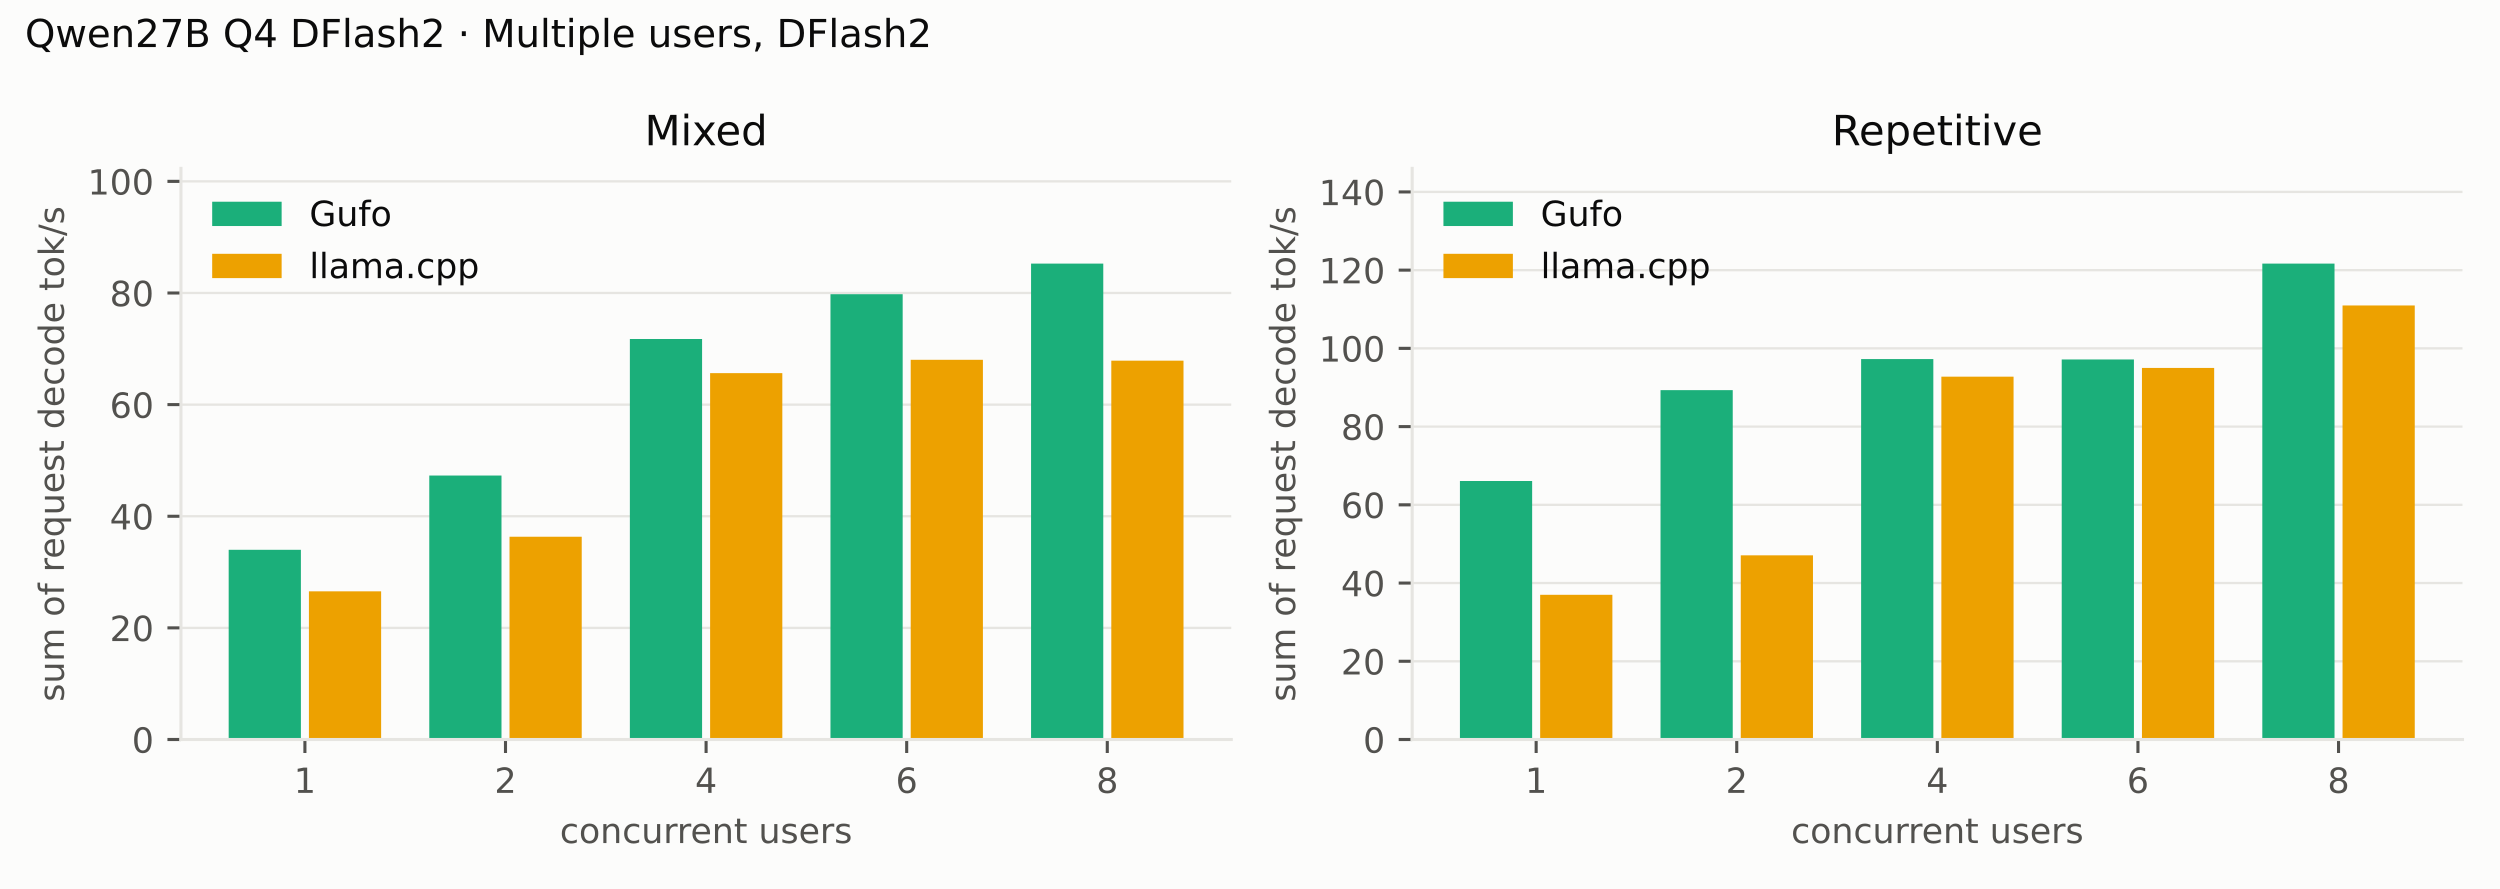
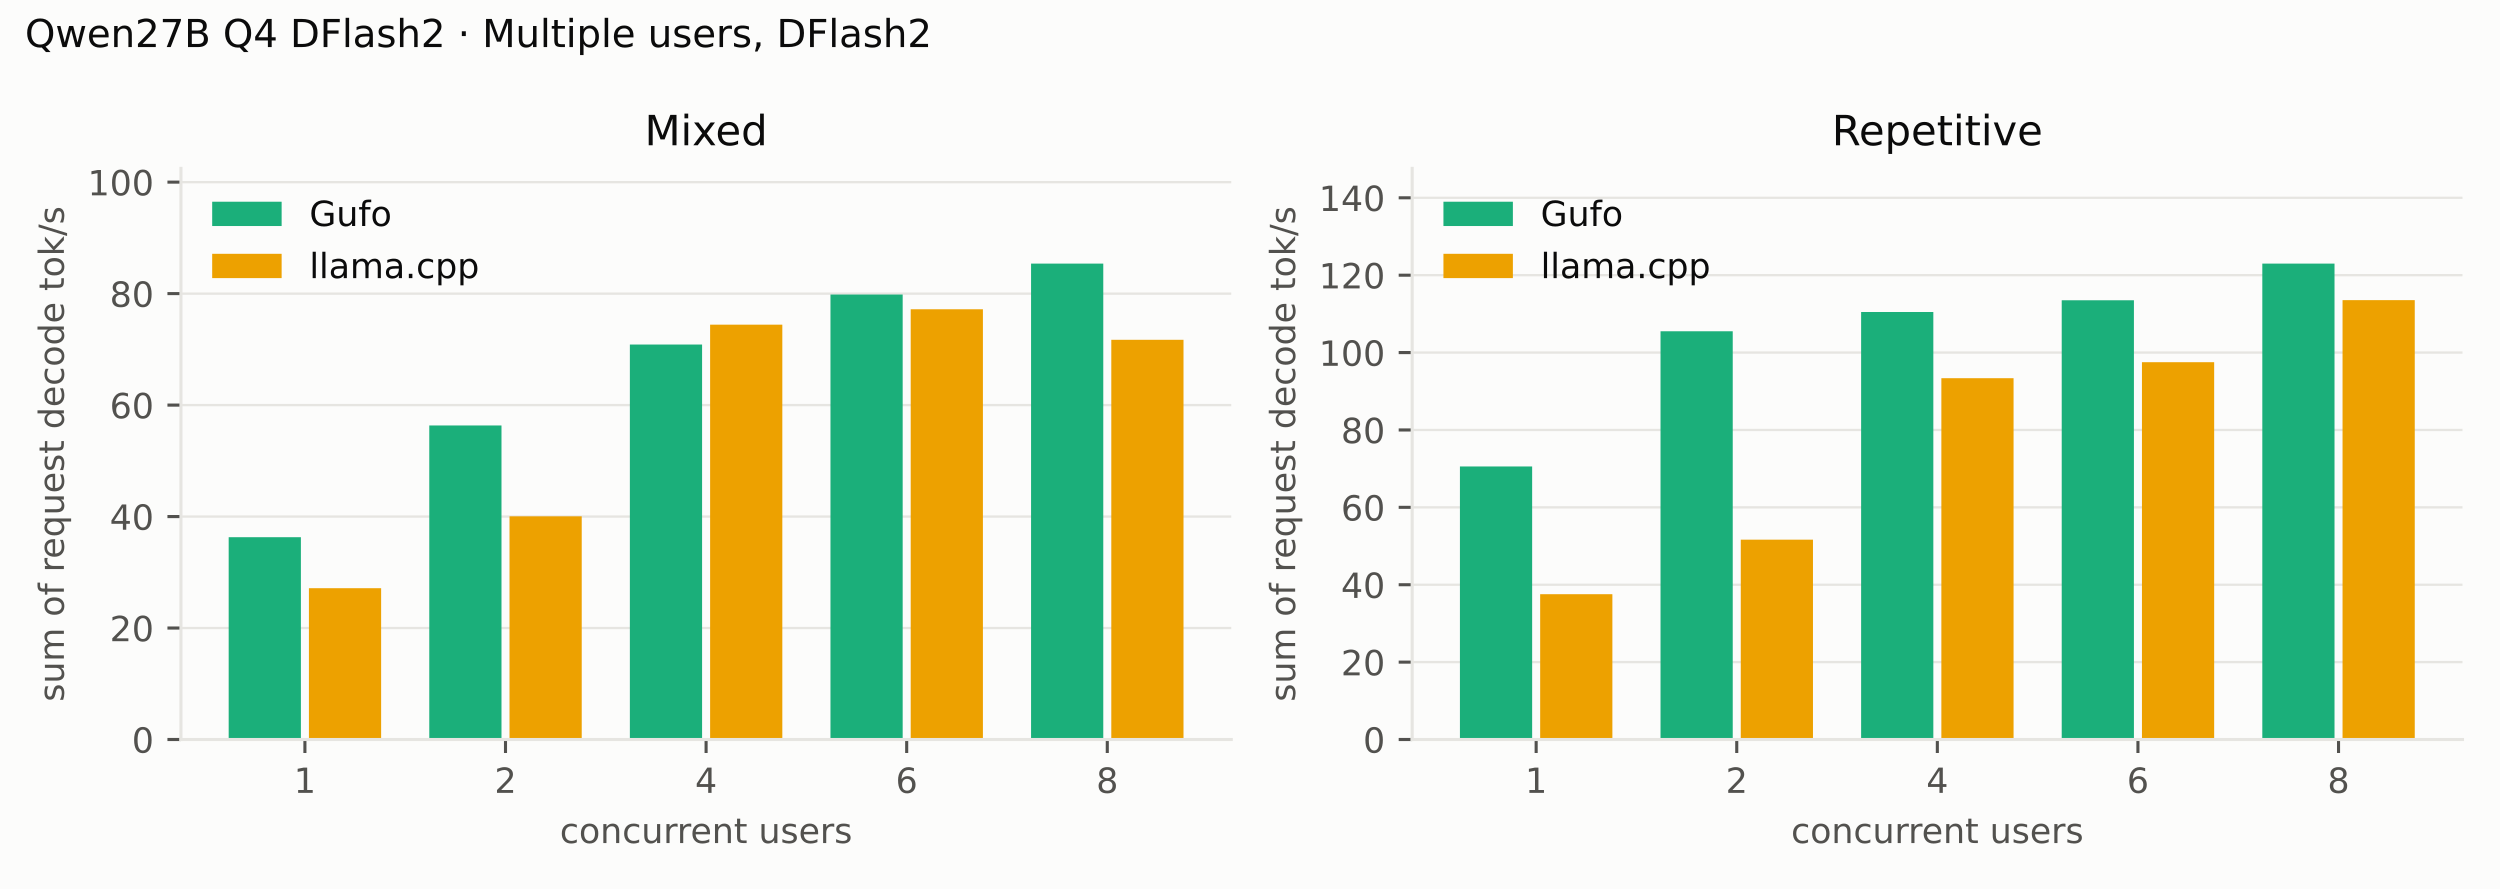
<svg xmlns="http://www.w3.org/2000/svg" xmlns:xlink="http://www.w3.org/1999/xlink" width="648pt" height="230.4pt" viewBox="0 0 648 230.4" version="1.1">
  <defs>
    <style type="text/css">*{stroke-linejoin: round; stroke-linecap: butt}</style>
  </defs>
  <g id="figure_1">
    <g id="patch_1">
      <path d="M 0 230.4 L 648 230.4 L 648 0 L 0 0 z " style="fill: #fcfcfb" />
    </g>
    <g id="axes_1">
      <g id="patch_2">
        <path d="M 46.899 191.68 L 319.14 191.68 L 319.14 43.647 L 46.899 43.647 z " style="fill: #fcfcfb" />
      </g>
      <g id="matplotlib.axis_1">
        <g id="xtick_1">
          <g id="line2d_1">
            <defs>
              <path id="m1ebf051f68" d="M 0 0 L 0 3.5 " style="stroke: #52514e; stroke-width: 0.8" />
            </defs>
            <g>
              <use xlink:href="#m1ebf051f68" x="79.032" y="191.68" style="fill: #52514e; stroke: #52514e; stroke-width: 0.8" />
            </g>
          </g>
          <g id="text_1">
            <text style="font-size: 9px; font-family: 'DejaVu Sans', 'Bitstream Vera Sans', 'Computer Modern Sans Serif', 'Lucida Grande', 'Verdana', 'Geneva', 'Lucid', 'Arial', 'Helvetica', 'Avant Garde', sans-serif; text-anchor: middle; fill: #52514e" x="79.032" y="205.518" transform="rotate(-0 79.03174 205.5179)">1</text>
          </g>
        </g>
        <g id="xtick_2">
          <g id="line2d_2">
            <g>
              <use xlink:href="#m1ebf051f68" x="131.026" y="191.68" style="fill: #52514e; stroke: #52514e; stroke-width: 0.8" />
            </g>
          </g>
          <g id="text_2">
            <text style="font-size: 9px; font-family: 'DejaVu Sans', 'Bitstream Vera Sans', 'Computer Modern Sans Serif', 'Lucida Grande', 'Verdana', 'Geneva', 'Lucid', 'Arial', 'Helvetica', 'Avant Garde', sans-serif; text-anchor: middle; fill: #52514e" x="131.026" y="205.518" transform="rotate(-0 131.0257 205.5179)">2</text>
          </g>
        </g>
        <g id="xtick_3">
          <g id="line2d_3">
            <g>
              <use xlink:href="#m1ebf051f68" x="183.02" y="191.68" style="fill: #52514e; stroke: #52514e; stroke-width: 0.8" />
            </g>
          </g>
          <g id="text_3">
            <text style="font-size: 9px; font-family: 'DejaVu Sans', 'Bitstream Vera Sans', 'Computer Modern Sans Serif', 'Lucida Grande', 'Verdana', 'Geneva', 'Lucid', 'Arial', 'Helvetica', 'Avant Garde', sans-serif; text-anchor: middle; fill: #52514e" x="183.02" y="205.518" transform="rotate(-0 183.0197 205.5179)">4</text>
          </g>
        </g>
        <g id="xtick_4">
          <g id="line2d_4">
            <g>
              <use xlink:href="#m1ebf051f68" x="235.014" y="191.68" style="fill: #52514e; stroke: #52514e; stroke-width: 0.8" />
            </g>
          </g>
          <g id="text_4">
            <text style="font-size: 9px; font-family: 'DejaVu Sans', 'Bitstream Vera Sans', 'Computer Modern Sans Serif', 'Lucida Grande', 'Verdana', 'Geneva', 'Lucid', 'Arial', 'Helvetica', 'Avant Garde', sans-serif; text-anchor: middle; fill: #52514e" x="235.014" y="205.518" transform="rotate(-0 235.0137 205.5179)">6</text>
          </g>
        </g>
        <g id="xtick_5">
          <g id="line2d_5">
            <g>
              <use xlink:href="#m1ebf051f68" x="287.008" y="191.68" style="fill: #52514e; stroke: #52514e; stroke-width: 0.8" />
            </g>
          </g>
          <g id="text_5">
            <text style="font-size: 9px; font-family: 'DejaVu Sans', 'Bitstream Vera Sans', 'Computer Modern Sans Serif', 'Lucida Grande', 'Verdana', 'Geneva', 'Lucid', 'Arial', 'Helvetica', 'Avant Garde', sans-serif; text-anchor: middle; fill: #52514e" x="287.008" y="205.518" transform="rotate(-0 287.0077 205.5179)">8</text>
          </g>
        </g>
        <g id="text_6">
          <text style="font-size: 9px; font-family: 'DejaVu Sans', 'Bitstream Vera Sans', 'Computer Modern Sans Serif', 'Lucida Grande', 'Verdana', 'Geneva', 'Lucid', 'Arial', 'Helvetica', 'Avant Garde', sans-serif; text-anchor: middle; fill: #52514e" x="183.02" y="218.518" transform="rotate(-0 183.0197 218.5179)">concurrent users</text>
        </g>
      </g>
      <g id="matplotlib.axis_2">
        <g id="ytick_1">
          <g id="line2d_6">
            <path d="M 46.899 191.68 L 319.14 191.68 " clip-path="url(#p1bdd1d52e2)" style="fill: none; stroke: #e6e5e1; stroke-width: 0.6; stroke-linecap: square" />
          </g>
          <g id="line2d_7">
            <defs>
              <path id="m680e5b1e24" d="M 0 0 L -3.5 0 " style="stroke: #52514e; stroke-width: 0.8" />
            </defs>
            <g>
              <use xlink:href="#m680e5b1e24" x="46.899" y="191.68" style="fill: #52514e; stroke: #52514e; stroke-width: 0.8" />
            </g>
          </g>
          <g id="text_7">
            <text style="font-size: 9px; font-family: 'DejaVu Sans', 'Bitstream Vera Sans', 'Computer Modern Sans Serif', 'Lucida Grande', 'Verdana', 'Geneva', 'Lucid', 'Arial', 'Helvetica', 'Avant Garde', sans-serif; text-anchor: end; fill: #52514e" x="39.899" y="195.099" transform="rotate(-0 39.89945 195.0989)">0</text>
          </g>
        </g>
        <g id="ytick_2">
          <g id="line2d_8">
-             <path d="M 46.899 162.746 L 319.14 162.746 " clip-path="url(#p1bdd1d52e2)" style="fill: none; stroke: #e6e5e1; stroke-width: 0.6; stroke-linecap: square" />
+             <path d="M 46.899 162.787 L 319.14 162.787 " clip-path="url(#p1bdd1d52e2)" style="fill: none; stroke: #e6e5e1; stroke-width: 0.6; stroke-linecap: square" />
          </g>
          <g id="line2d_9">
            <g>
-               <use xlink:href="#m680e5b1e24" x="46.899" y="162.746" style="fill: #52514e; stroke: #52514e; stroke-width: 0.8" />
+               <use xlink:href="#m680e5b1e24" x="46.899" y="162.787" style="fill: #52514e; stroke: #52514e; stroke-width: 0.8" />
            </g>
          </g>
          <g id="text_8">
-             <text style="font-size: 9px; font-family: 'DejaVu Sans', 'Bitstream Vera Sans', 'Computer Modern Sans Serif', 'Lucida Grande', 'Verdana', 'Geneva', 'Lucid', 'Arial', 'Helvetica', 'Avant Garde', sans-serif; text-anchor: end; fill: #52514e" x="39.899" y="166.165" transform="rotate(-0 39.89945 166.1648)">20</text>
+             <text style="font-size: 9px; font-family: 'DejaVu Sans', 'Bitstream Vera Sans', 'Computer Modern Sans Serif', 'Lucida Grande', 'Verdana', 'Geneva', 'Lucid', 'Arial', 'Helvetica', 'Avant Garde', sans-serif; text-anchor: end; fill: #52514e" x="39.899" y="166.205" transform="rotate(-0 39.89945 166.2055)">20</text>
          </g>
        </g>
        <g id="ytick_3">
          <g id="line2d_10">
-             <path d="M 46.899 133.812 L 319.14 133.812 " clip-path="url(#p1bdd1d52e2)" style="fill: none; stroke: #e6e5e1; stroke-width: 0.6; stroke-linecap: square" />
+             <path d="M 46.899 133.893 L 319.14 133.893 " clip-path="url(#p1bdd1d52e2)" style="fill: none; stroke: #e6e5e1; stroke-width: 0.6; stroke-linecap: square" />
          </g>
          <g id="line2d_11">
            <g>
-               <use xlink:href="#m680e5b1e24" x="46.899" y="133.812" style="fill: #52514e; stroke: #52514e; stroke-width: 0.8" />
+               <use xlink:href="#m680e5b1e24" x="46.899" y="133.893" style="fill: #52514e; stroke: #52514e; stroke-width: 0.8" />
            </g>
          </g>
          <g id="text_9">
-             <text style="font-size: 9px; font-family: 'DejaVu Sans', 'Bitstream Vera Sans', 'Computer Modern Sans Serif', 'Lucida Grande', 'Verdana', 'Geneva', 'Lucid', 'Arial', 'Helvetica', 'Avant Garde', sans-serif; text-anchor: end; fill: #52514e" x="39.899" y="137.231" transform="rotate(-0 39.89945 137.2306)">40</text>
+             <text style="font-size: 9px; font-family: 'DejaVu Sans', 'Bitstream Vera Sans', 'Computer Modern Sans Serif', 'Lucida Grande', 'Verdana', 'Geneva', 'Lucid', 'Arial', 'Helvetica', 'Avant Garde', sans-serif; text-anchor: end; fill: #52514e" x="39.899" y="137.312" transform="rotate(-0 39.89945 137.312)">40</text>
          </g>
        </g>
        <g id="ytick_4">
          <g id="line2d_12">
-             <path d="M 46.899 104.878 L 319.14 104.878 " clip-path="url(#p1bdd1d52e2)" style="fill: none; stroke: #e6e5e1; stroke-width: 0.6; stroke-linecap: square" />
+             <path d="M 46.899 105 L 319.14 105 " clip-path="url(#p1bdd1d52e2)" style="fill: none; stroke: #e6e5e1; stroke-width: 0.6; stroke-linecap: square" />
          </g>
          <g id="line2d_13">
            <g>
-               <use xlink:href="#m680e5b1e24" x="46.899" y="104.878" style="fill: #52514e; stroke: #52514e; stroke-width: 0.8" />
+               <use xlink:href="#m680e5b1e24" x="46.899" y="105" style="fill: #52514e; stroke: #52514e; stroke-width: 0.8" />
            </g>
          </g>
          <g id="text_10">
-             <text style="font-size: 9px; font-family: 'DejaVu Sans', 'Bitstream Vera Sans', 'Computer Modern Sans Serif', 'Lucida Grande', 'Verdana', 'Geneva', 'Lucid', 'Arial', 'Helvetica', 'Avant Garde', sans-serif; text-anchor: end; fill: #52514e" x="39.899" y="108.296" transform="rotate(-0 39.89945 108.2965)">60</text>
+             <text style="font-size: 9px; font-family: 'DejaVu Sans', 'Bitstream Vera Sans', 'Computer Modern Sans Serif', 'Lucida Grande', 'Verdana', 'Geneva', 'Lucid', 'Arial', 'Helvetica', 'Avant Garde', sans-serif; text-anchor: end; fill: #52514e" x="39.899" y="108.418" transform="rotate(-0 39.89945 108.4185)">60</text>
          </g>
        </g>
        <g id="ytick_5">
          <g id="line2d_14">
-             <path d="M 46.899 75.943 L 319.14 75.943 " clip-path="url(#p1bdd1d52e2)" style="fill: none; stroke: #e6e5e1; stroke-width: 0.6; stroke-linecap: square" />
+             <path d="M 46.899 76.106 L 319.14 76.106 " clip-path="url(#p1bdd1d52e2)" style="fill: none; stroke: #e6e5e1; stroke-width: 0.6; stroke-linecap: square" />
          </g>
          <g id="line2d_15">
            <g>
-               <use xlink:href="#m680e5b1e24" x="46.899" y="75.943" style="fill: #52514e; stroke: #52514e; stroke-width: 0.8" />
+               <use xlink:href="#m680e5b1e24" x="46.899" y="76.106" style="fill: #52514e; stroke: #52514e; stroke-width: 0.8" />
            </g>
          </g>
          <g id="text_11">
-             <text style="font-size: 9px; font-family: 'DejaVu Sans', 'Bitstream Vera Sans', 'Computer Modern Sans Serif', 'Lucida Grande', 'Verdana', 'Geneva', 'Lucid', 'Arial', 'Helvetica', 'Avant Garde', sans-serif; text-anchor: end; fill: #52514e" x="39.899" y="79.362" transform="rotate(-0 39.89945 79.36234)">80</text>
+             <text style="font-size: 9px; font-family: 'DejaVu Sans', 'Bitstream Vera Sans', 'Computer Modern Sans Serif', 'Lucida Grande', 'Verdana', 'Geneva', 'Lucid', 'Arial', 'Helvetica', 'Avant Garde', sans-serif; text-anchor: end; fill: #52514e" x="39.899" y="79.525" transform="rotate(-0 39.89945 79.52499)">80</text>
          </g>
        </g>
        <g id="ytick_6">
          <g id="line2d_16">
-             <path d="M 46.899 47.009 L 319.14 47.009 " clip-path="url(#p1bdd1d52e2)" style="fill: none; stroke: #e6e5e1; stroke-width: 0.6; stroke-linecap: square" />
+             <path d="M 46.899 47.213 L 319.14 47.213 " clip-path="url(#p1bdd1d52e2)" style="fill: none; stroke: #e6e5e1; stroke-width: 0.6; stroke-linecap: square" />
          </g>
          <g id="line2d_17">
            <g>
-               <use xlink:href="#m680e5b1e24" x="46.899" y="47.009" style="fill: #52514e; stroke: #52514e; stroke-width: 0.8" />
+               <use xlink:href="#m680e5b1e24" x="46.899" y="47.213" style="fill: #52514e; stroke: #52514e; stroke-width: 0.8" />
            </g>
          </g>
          <g id="text_12">
-             <text style="font-size: 9px; font-family: 'DejaVu Sans', 'Bitstream Vera Sans', 'Computer Modern Sans Serif', 'Lucida Grande', 'Verdana', 'Geneva', 'Lucid', 'Arial', 'Helvetica', 'Avant Garde', sans-serif; text-anchor: end; fill: #52514e" x="39.899" y="50.428" transform="rotate(-0 39.89945 50.42819)">100</text>
+             <text style="font-size: 9px; font-family: 'DejaVu Sans', 'Bitstream Vera Sans', 'Computer Modern Sans Serif', 'Lucida Grande', 'Verdana', 'Geneva', 'Lucid', 'Arial', 'Helvetica', 'Avant Garde', sans-serif; text-anchor: end; fill: #52514e" x="39.899" y="50.631" transform="rotate(-0 39.89945 50.6315)">100</text>
          </g>
        </g>
        <g id="text_13">
          <text style="font-size: 9px; font-family: 'DejaVu Sans', 'Bitstream Vera Sans', 'Computer Modern Sans Serif', 'Lucida Grande', 'Verdana', 'Geneva', 'Lucid', 'Arial', 'Helvetica', 'Avant Garde', sans-serif; text-anchor: middle; fill: #52514e" x="16.559" y="117.664" transform="rotate(-90 16.55859 117.6635)">sum of request decode tok/s</text>
        </g>
      </g>
      <g id="patch_3">
-         <path d="M 59.274 191.68 L 77.992 191.68 L 77.992 142.506 L 59.274 142.506 z " clip-path="url(#p1bdd1d52e2)" style="fill: #1baf7a" />
+         <path d="M 59.274 191.68 L 77.992 191.68 L 77.992 139.238 L 59.274 139.238 z " clip-path="url(#p1bdd1d52e2)" style="fill: #1baf7a" />
      </g>
      <g id="patch_4">
-         <path d="M 111.268 191.68 L 129.986 191.68 L 129.986 123.265 L 111.268 123.265 z " clip-path="url(#p1bdd1d52e2)" style="fill: #1baf7a" />
+         <path d="M 111.268 191.68 L 129.986 191.68 L 129.986 110.287 L 111.268 110.287 z " clip-path="url(#p1bdd1d52e2)" style="fill: #1baf7a" />
      </g>
      <g id="patch_5">
-         <path d="M 163.262 191.68 L 181.98 191.68 L 181.98 87.864 L 163.262 87.864 z " clip-path="url(#p1bdd1d52e2)" style="fill: #1baf7a" />
+         <path d="M 163.262 191.68 L 181.98 191.68 L 181.98 89.296 L 163.262 89.296 z " clip-path="url(#p1bdd1d52e2)" style="fill: #1baf7a" />
      </g>
      <g id="patch_6">
-         <path d="M 215.256 191.68 L 233.974 191.68 L 233.974 76.262 L 215.256 76.262 z " clip-path="url(#p1bdd1d52e2)" style="fill: #1baf7a" />
+         <path d="M 215.256 191.68 L 233.974 191.68 L 233.974 76.352 L 215.256 76.352 z " clip-path="url(#p1bdd1d52e2)" style="fill: #1baf7a" />
      </g>
      <g id="patch_7">
        <path d="M 267.25 191.68 L 285.968 191.68 L 285.968 68.319 L 267.25 68.319 z " clip-path="url(#p1bdd1d52e2)" style="fill: #1baf7a" />
      </g>
      <g id="patch_8">
-         <path d="M 80.072 191.68 L 98.789 191.68 L 98.789 153.27 L 80.072 153.27 z " clip-path="url(#p1bdd1d52e2)" style="fill: #eda100" />
+         <path d="M 80.072 191.68 L 98.789 191.68 L 98.789 152.457 L 80.072 152.457 z " clip-path="url(#p1bdd1d52e2)" style="fill: #eda100" />
      </g>
      <g id="patch_9">
-         <path d="M 132.066 191.68 L 150.783 191.68 L 150.783 139.121 L 132.066 139.121 z " clip-path="url(#p1bdd1d52e2)" style="fill: #eda100" />
+         <path d="M 132.066 191.68 L 150.783 191.68 L 150.783 133.835 L 132.066 133.835 z " clip-path="url(#p1bdd1d52e2)" style="fill: #eda100" />
      </g>
      <g id="patch_10">
-         <path d="M 184.06 191.68 L 202.777 191.68 L 202.777 96.718 L 184.06 96.718 z " clip-path="url(#p1bdd1d52e2)" style="fill: #eda100" />
+         <path d="M 184.06 191.68 L 202.777 191.68 L 202.777 84.153 L 184.06 84.153 z " clip-path="url(#p1bdd1d52e2)" style="fill: #eda100" />
      </g>
      <g id="patch_11">
-         <path d="M 236.054 191.68 L 254.771 191.68 L 254.771 93.26 L 236.054 93.26 z " clip-path="url(#p1bdd1d52e2)" style="fill: #eda100" />
+         <path d="M 236.054 191.68 L 254.771 191.68 L 254.771 80.166 L 236.054 80.166 z " clip-path="url(#p1bdd1d52e2)" style="fill: #eda100" />
      </g>
      <g id="patch_12">
-         <path d="M 288.048 191.68 L 306.765 191.68 L 306.765 93.492 L 288.048 93.492 z " clip-path="url(#p1bdd1d52e2)" style="fill: #eda100" />
+         <path d="M 288.048 191.68 L 306.765 191.68 L 306.765 88.082 L 288.048 88.082 z " clip-path="url(#p1bdd1d52e2)" style="fill: #eda100" />
      </g>
      <g id="patch_13">
        <path d="M 46.899 191.68 L 46.899 43.647 " style="fill: none; stroke: #e6e5e1; stroke-width: 0.8; stroke-linejoin: miter; stroke-linecap: square" />
      </g>
      <g id="patch_14">
        <path d="M 46.899 191.68 L 319.14 191.68 " style="fill: none; stroke: #e6e5e1; stroke-width: 0.8; stroke-linejoin: miter; stroke-linecap: square" />
      </g>
      <g id="text_14">
        <text style="font-size: 10.8px; font-family: 'DejaVu Sans', 'Bitstream Vera Sans', 'Computer Modern Sans Serif', 'Lucida Grande', 'Verdana', 'Geneva', 'Lucid', 'Arial', 'Helvetica', 'Avant Garde', sans-serif; text-anchor: middle; fill: #0b0b0b" x="183.02" y="37.647" transform="rotate(-0 183.0197 37.64709)">Mixed</text>
      </g>
      <g id="legend_1">
        <g id="patch_15">
          <path d="M 54.999 58.586 L 72.999 58.586 L 72.999 52.286 L 54.999 52.286 z " style="fill: #1baf7a" />
        </g>
        <g id="text_15">
          <text style="font-size: 9px; font-family: 'DejaVu Sans', 'Bitstream Vera Sans', 'Computer Modern Sans Serif', 'Lucida Grande', 'Verdana', 'Geneva', 'Lucid', 'Arial', 'Helvetica', 'Avant Garde', sans-serif; text-anchor: start; fill: #0b0b0b" x="80.199" y="58.586" transform="rotate(-0 80.19945 58.58569)">Gufo</text>
        </g>
        <g id="patch_16">
          <path d="M 54.999 72.086 L 72.999 72.086 L 72.999 65.786 L 54.999 65.786 z " style="fill: #eda100" />
        </g>
        <g id="text_16">
          <text style="font-size: 9px; font-family: 'DejaVu Sans', 'Bitstream Vera Sans', 'Computer Modern Sans Serif', 'Lucida Grande', 'Verdana', 'Geneva', 'Lucid', 'Arial', 'Helvetica', 'Avant Garde', sans-serif; text-anchor: start; fill: #0b0b0b" x="80.199" y="72.086" transform="rotate(-0 80.19945 72.08639)">llama.cpp</text>
        </g>
      </g>
    </g>
    <g id="axes_2">
      <g id="patch_17">
        <path d="M 366.039 191.68 L 638.28 191.68 L 638.28 43.647 L 366.039 43.647 z " style="fill: #fcfcfb" />
      </g>
      <g id="matplotlib.axis_3">
        <g id="xtick_6">
          <g id="line2d_18">
            <g>
              <use xlink:href="#m1ebf051f68" x="398.172" y="191.68" style="fill: #52514e; stroke: #52514e; stroke-width: 0.8" />
            </g>
          </g>
          <g id="text_17">
            <text style="font-size: 9px; font-family: 'DejaVu Sans', 'Bitstream Vera Sans', 'Computer Modern Sans Serif', 'Lucida Grande', 'Verdana', 'Geneva', 'Lucid', 'Arial', 'Helvetica', 'Avant Garde', sans-serif; text-anchor: middle; fill: #52514e" x="398.172" y="205.518" transform="rotate(-0 398.1717 205.5179)">1</text>
          </g>
        </g>
        <g id="xtick_7">
          <g id="line2d_19">
            <g>
              <use xlink:href="#m1ebf051f68" x="450.166" y="191.68" style="fill: #52514e; stroke: #52514e; stroke-width: 0.8" />
            </g>
          </g>
          <g id="text_18">
            <text style="font-size: 9px; font-family: 'DejaVu Sans', 'Bitstream Vera Sans', 'Computer Modern Sans Serif', 'Lucida Grande', 'Verdana', 'Geneva', 'Lucid', 'Arial', 'Helvetica', 'Avant Garde', sans-serif; text-anchor: middle; fill: #52514e" x="450.166" y="205.518" transform="rotate(-0 450.1657 205.5179)">2</text>
          </g>
        </g>
        <g id="xtick_8">
          <g id="line2d_20">
            <g>
              <use xlink:href="#m1ebf051f68" x="502.16" y="191.68" style="fill: #52514e; stroke: #52514e; stroke-width: 0.8" />
            </g>
          </g>
          <g id="text_19">
            <text style="font-size: 9px; font-family: 'DejaVu Sans', 'Bitstream Vera Sans', 'Computer Modern Sans Serif', 'Lucida Grande', 'Verdana', 'Geneva', 'Lucid', 'Arial', 'Helvetica', 'Avant Garde', sans-serif; text-anchor: middle; fill: #52514e" x="502.16" y="205.518" transform="rotate(-0 502.1597 205.5179)">4</text>
          </g>
        </g>
        <g id="xtick_9">
          <g id="line2d_21">
            <g>
              <use xlink:href="#m1ebf051f68" x="554.154" y="191.68" style="fill: #52514e; stroke: #52514e; stroke-width: 0.8" />
            </g>
          </g>
          <g id="text_20">
            <text style="font-size: 9px; font-family: 'DejaVu Sans', 'Bitstream Vera Sans', 'Computer Modern Sans Serif', 'Lucida Grande', 'Verdana', 'Geneva', 'Lucid', 'Arial', 'Helvetica', 'Avant Garde', sans-serif; text-anchor: middle; fill: #52514e" x="554.154" y="205.518" transform="rotate(-0 554.1537 205.5179)">6</text>
          </g>
        </g>
        <g id="xtick_10">
          <g id="line2d_22">
            <g>
              <use xlink:href="#m1ebf051f68" x="606.148" y="191.68" style="fill: #52514e; stroke: #52514e; stroke-width: 0.8" />
            </g>
          </g>
          <g id="text_21">
            <text style="font-size: 9px; font-family: 'DejaVu Sans', 'Bitstream Vera Sans', 'Computer Modern Sans Serif', 'Lucida Grande', 'Verdana', 'Geneva', 'Lucid', 'Arial', 'Helvetica', 'Avant Garde', sans-serif; text-anchor: middle; fill: #52514e" x="606.148" y="205.518" transform="rotate(-0 606.1477 205.5179)">8</text>
          </g>
        </g>
        <g id="text_22">
          <text style="font-size: 9px; font-family: 'DejaVu Sans', 'Bitstream Vera Sans', 'Computer Modern Sans Serif', 'Lucida Grande', 'Verdana', 'Geneva', 'Lucid', 'Arial', 'Helvetica', 'Avant Garde', sans-serif; text-anchor: middle; fill: #52514e" x="502.16" y="218.518" transform="rotate(-0 502.1597 218.5179)">concurrent users</text>
        </g>
      </g>
      <g id="matplotlib.axis_4">
        <g id="ytick_7">
          <g id="line2d_23">
            <path d="M 366.039 191.68 L 638.28 191.68 " clip-path="url(#pbed3e39741)" style="fill: none; stroke: #e6e5e1; stroke-width: 0.6; stroke-linecap: square" />
          </g>
          <g id="line2d_24">
            <g>
              <use xlink:href="#m680e5b1e24" x="366.039" y="191.68" style="fill: #52514e; stroke: #52514e; stroke-width: 0.8" />
            </g>
          </g>
          <g id="text_23">
            <text style="font-size: 9px; font-family: 'DejaVu Sans', 'Bitstream Vera Sans', 'Computer Modern Sans Serif', 'Lucida Grande', 'Verdana', 'Geneva', 'Lucid', 'Arial', 'Helvetica', 'Avant Garde', sans-serif; text-anchor: end; fill: #52514e" x="359.039" y="195.099" transform="rotate(-0 359.0395 195.0989)">0</text>
          </g>
        </g>
        <g id="ytick_8">
          <g id="line2d_25">
-             <path d="M 366.039 171.404 L 638.28 171.404 " clip-path="url(#pbed3e39741)" style="fill: none; stroke: #e6e5e1; stroke-width: 0.6; stroke-linecap: square" />
+             <path d="M 366.039 171.621 L 638.28 171.621 " clip-path="url(#pbed3e39741)" style="fill: none; stroke: #e6e5e1; stroke-width: 0.6; stroke-linecap: square" />
          </g>
          <g id="line2d_26">
            <g>
-               <use xlink:href="#m680e5b1e24" x="366.039" y="171.404" style="fill: #52514e; stroke: #52514e; stroke-width: 0.8" />
+               <use xlink:href="#m680e5b1e24" x="366.039" y="171.621" style="fill: #52514e; stroke: #52514e; stroke-width: 0.8" />
            </g>
          </g>
          <g id="text_24">
-             <text style="font-size: 9px; font-family: 'DejaVu Sans', 'Bitstream Vera Sans', 'Computer Modern Sans Serif', 'Lucida Grande', 'Verdana', 'Geneva', 'Lucid', 'Arial', 'Helvetica', 'Avant Garde', sans-serif; text-anchor: end; fill: #52514e" x="359.039" y="174.823" transform="rotate(-0 359.0395 174.8227)">20</text>
+             <text style="font-size: 9px; font-family: 'DejaVu Sans', 'Bitstream Vera Sans', 'Computer Modern Sans Serif', 'Lucida Grande', 'Verdana', 'Geneva', 'Lucid', 'Arial', 'Helvetica', 'Avant Garde', sans-serif; text-anchor: end; fill: #52514e" x="359.039" y="175.04" transform="rotate(-0 359.0395 175.0403)">20</text>
          </g>
        </g>
        <g id="ytick_9">
          <g id="line2d_27">
-             <path d="M 366.039 151.127 L 638.28 151.127 " clip-path="url(#pbed3e39741)" style="fill: none; stroke: #e6e5e1; stroke-width: 0.6; stroke-linecap: square" />
+             <path d="M 366.039 151.563 L 638.28 151.563 " clip-path="url(#pbed3e39741)" style="fill: none; stroke: #e6e5e1; stroke-width: 0.6; stroke-linecap: square" />
          </g>
          <g id="line2d_28">
            <g>
-               <use xlink:href="#m680e5b1e24" x="366.039" y="151.127" style="fill: #52514e; stroke: #52514e; stroke-width: 0.8" />
+               <use xlink:href="#m680e5b1e24" x="366.039" y="151.563" style="fill: #52514e; stroke: #52514e; stroke-width: 0.8" />
            </g>
          </g>
          <g id="text_25">
-             <text style="font-size: 9px; font-family: 'DejaVu Sans', 'Bitstream Vera Sans', 'Computer Modern Sans Serif', 'Lucida Grande', 'Verdana', 'Geneva', 'Lucid', 'Arial', 'Helvetica', 'Avant Garde', sans-serif; text-anchor: end; fill: #52514e" x="359.039" y="154.546" transform="rotate(-0 359.0395 154.5464)">40</text>
+             <text style="font-size: 9px; font-family: 'DejaVu Sans', 'Bitstream Vera Sans', 'Computer Modern Sans Serif', 'Lucida Grande', 'Verdana', 'Geneva', 'Lucid', 'Arial', 'Helvetica', 'Avant Garde', sans-serif; text-anchor: end; fill: #52514e" x="359.039" y="154.982" transform="rotate(-0 359.0395 154.9816)">40</text>
          </g>
        </g>
        <g id="ytick_10">
          <g id="line2d_29">
-             <path d="M 366.039 130.851 L 638.28 130.851 " clip-path="url(#pbed3e39741)" style="fill: none; stroke: #e6e5e1; stroke-width: 0.6; stroke-linecap: square" />
+             <path d="M 366.039 131.504 L 638.28 131.504 " clip-path="url(#pbed3e39741)" style="fill: none; stroke: #e6e5e1; stroke-width: 0.6; stroke-linecap: square" />
          </g>
          <g id="line2d_30">
            <g>
-               <use xlink:href="#m680e5b1e24" x="366.039" y="130.851" style="fill: #52514e; stroke: #52514e; stroke-width: 0.8" />
+               <use xlink:href="#m680e5b1e24" x="366.039" y="131.504" style="fill: #52514e; stroke: #52514e; stroke-width: 0.8" />
            </g>
          </g>
          <g id="text_26">
-             <text style="font-size: 9px; font-family: 'DejaVu Sans', 'Bitstream Vera Sans', 'Computer Modern Sans Serif', 'Lucida Grande', 'Verdana', 'Geneva', 'Lucid', 'Arial', 'Helvetica', 'Avant Garde', sans-serif; text-anchor: end; fill: #52514e" x="359.039" y="134.27" transform="rotate(-0 359.0395 134.2702)">60</text>
+             <text style="font-size: 9px; font-family: 'DejaVu Sans', 'Bitstream Vera Sans', 'Computer Modern Sans Serif', 'Lucida Grande', 'Verdana', 'Geneva', 'Lucid', 'Arial', 'Helvetica', 'Avant Garde', sans-serif; text-anchor: end; fill: #52514e" x="359.039" y="134.923" transform="rotate(-0 359.0395 134.923)">60</text>
          </g>
        </g>
        <g id="ytick_11">
          <g id="line2d_31">
-             <path d="M 366.039 110.575 L 638.28 110.575 " clip-path="url(#pbed3e39741)" style="fill: none; stroke: #e6e5e1; stroke-width: 0.6; stroke-linecap: square" />
+             <path d="M 366.039 111.445 L 638.28 111.445 " clip-path="url(#pbed3e39741)" style="fill: none; stroke: #e6e5e1; stroke-width: 0.6; stroke-linecap: square" />
          </g>
          <g id="line2d_32">
            <g>
-               <use xlink:href="#m680e5b1e24" x="366.039" y="110.575" style="fill: #52514e; stroke: #52514e; stroke-width: 0.8" />
+               <use xlink:href="#m680e5b1e24" x="366.039" y="111.445" style="fill: #52514e; stroke: #52514e; stroke-width: 0.8" />
            </g>
          </g>
          <g id="text_27">
-             <text style="font-size: 9px; font-family: 'DejaVu Sans', 'Bitstream Vera Sans', 'Computer Modern Sans Serif', 'Lucida Grande', 'Verdana', 'Geneva', 'Lucid', 'Arial', 'Helvetica', 'Avant Garde', sans-serif; text-anchor: end; fill: #52514e" x="359.039" y="113.994" transform="rotate(-0 359.0395 113.9939)">80</text>
+             <text style="font-size: 9px; font-family: 'DejaVu Sans', 'Bitstream Vera Sans', 'Computer Modern Sans Serif', 'Lucida Grande', 'Verdana', 'Geneva', 'Lucid', 'Arial', 'Helvetica', 'Avant Garde', sans-serif; text-anchor: end; fill: #52514e" x="359.039" y="114.864" transform="rotate(-0 359.0395 114.8643)">80</text>
          </g>
        </g>
        <g id="ytick_12">
          <g id="line2d_33">
-             <path d="M 366.039 90.299 L 638.28 90.299 " clip-path="url(#pbed3e39741)" style="fill: none; stroke: #e6e5e1; stroke-width: 0.6; stroke-linecap: square" />
+             <path d="M 366.039 91.387 L 638.28 91.387 " clip-path="url(#pbed3e39741)" style="fill: none; stroke: #e6e5e1; stroke-width: 0.6; stroke-linecap: square" />
          </g>
          <g id="line2d_34">
            <g>
-               <use xlink:href="#m680e5b1e24" x="366.039" y="90.299" style="fill: #52514e; stroke: #52514e; stroke-width: 0.8" />
+               <use xlink:href="#m680e5b1e24" x="366.039" y="91.387" style="fill: #52514e; stroke: #52514e; stroke-width: 0.8" />
            </g>
          </g>
          <g id="text_28">
-             <text style="font-size: 9px; font-family: 'DejaVu Sans', 'Bitstream Vera Sans', 'Computer Modern Sans Serif', 'Lucida Grande', 'Verdana', 'Geneva', 'Lucid', 'Arial', 'Helvetica', 'Avant Garde', sans-serif; text-anchor: end; fill: #52514e" x="359.039" y="93.718" transform="rotate(-0 359.0395 93.71765)">100</text>
+             <text style="font-size: 9px; font-family: 'DejaVu Sans', 'Bitstream Vera Sans', 'Computer Modern Sans Serif', 'Lucida Grande', 'Verdana', 'Geneva', 'Lucid', 'Arial', 'Helvetica', 'Avant Garde', sans-serif; text-anchor: end; fill: #52514e" x="359.039" y="94.806" transform="rotate(-0 359.0395 94.80565)">100</text>
          </g>
        </g>
        <g id="ytick_13">
          <g id="line2d_35">
-             <path d="M 366.039 70.022 L 638.28 70.022 " clip-path="url(#pbed3e39741)" style="fill: none; stroke: #e6e5e1; stroke-width: 0.6; stroke-linecap: square" />
+             <path d="M 366.039 71.328 L 638.28 71.328 " clip-path="url(#pbed3e39741)" style="fill: none; stroke: #e6e5e1; stroke-width: 0.6; stroke-linecap: square" />
          </g>
          <g id="line2d_36">
            <g>
-               <use xlink:href="#m680e5b1e24" x="366.039" y="70.022" style="fill: #52514e; stroke: #52514e; stroke-width: 0.8" />
+               <use xlink:href="#m680e5b1e24" x="366.039" y="71.328" style="fill: #52514e; stroke: #52514e; stroke-width: 0.8" />
            </g>
          </g>
          <g id="text_29">
-             <text style="font-size: 9px; font-family: 'DejaVu Sans', 'Bitstream Vera Sans', 'Computer Modern Sans Serif', 'Lucida Grande', 'Verdana', 'Geneva', 'Lucid', 'Arial', 'Helvetica', 'Avant Garde', sans-serif; text-anchor: end; fill: #52514e" x="359.039" y="73.441" transform="rotate(-0 359.0395 73.4414)">120</text>
+             <text style="font-size: 9px; font-family: 'DejaVu Sans', 'Bitstream Vera Sans', 'Computer Modern Sans Serif', 'Lucida Grande', 'Verdana', 'Geneva', 'Lucid', 'Arial', 'Helvetica', 'Avant Garde', sans-serif; text-anchor: end; fill: #52514e" x="359.039" y="74.747" transform="rotate(-0 359.0395 74.74699)">120</text>
          </g>
        </g>
        <g id="ytick_14">
          <g id="line2d_37">
-             <path d="M 366.039 49.746 L 638.28 49.746 " clip-path="url(#pbed3e39741)" style="fill: none; stroke: #e6e5e1; stroke-width: 0.6; stroke-linecap: square" />
+             <path d="M 366.039 51.269 L 638.28 51.269 " clip-path="url(#pbed3e39741)" style="fill: none; stroke: #e6e5e1; stroke-width: 0.6; stroke-linecap: square" />
          </g>
          <g id="line2d_38">
            <g>
-               <use xlink:href="#m680e5b1e24" x="366.039" y="49.746" style="fill: #52514e; stroke: #52514e; stroke-width: 0.8" />
+               <use xlink:href="#m680e5b1e24" x="366.039" y="51.269" style="fill: #52514e; stroke: #52514e; stroke-width: 0.8" />
            </g>
          </g>
          <g id="text_30">
-             <text style="font-size: 9px; font-family: 'DejaVu Sans', 'Bitstream Vera Sans', 'Computer Modern Sans Serif', 'Lucida Grande', 'Verdana', 'Geneva', 'Lucid', 'Arial', 'Helvetica', 'Avant Garde', sans-serif; text-anchor: end; fill: #52514e" x="359.039" y="53.165" transform="rotate(-0 359.0395 53.16514)">140</text>
+             <text style="font-size: 9px; font-family: 'DejaVu Sans', 'Bitstream Vera Sans', 'Computer Modern Sans Serif', 'Lucida Grande', 'Verdana', 'Geneva', 'Lucid', 'Arial', 'Helvetica', 'Avant Garde', sans-serif; text-anchor: end; fill: #52514e" x="359.039" y="54.688" transform="rotate(-0 359.0395 54.68833)">140</text>
          </g>
        </g>
        <g id="text_31">
          <text style="font-size: 9px; font-family: 'DejaVu Sans', 'Bitstream Vera Sans', 'Computer Modern Sans Serif', 'Lucida Grande', 'Verdana', 'Geneva', 'Lucid', 'Arial', 'Helvetica', 'Avant Garde', sans-serif; text-anchor: middle; fill: #52514e" x="335.699" y="117.664" transform="rotate(-90 335.6986 117.6635)">sum of request decode tok/s</text>
        </g>
      </g>
      <g id="patch_18">
-         <path d="M 378.414 191.68 L 397.132 191.68 L 397.132 124.667 L 378.414 124.667 z " clip-path="url(#pbed3e39741)" style="fill: #1baf7a" />
+         <path d="M 378.414 191.68 L 397.132 191.68 L 397.132 120.913 L 378.414 120.913 z " clip-path="url(#pbed3e39741)" style="fill: #1baf7a" />
      </g>
      <g id="patch_19">
-         <path d="M 430.408 191.68 L 449.126 191.68 L 449.126 101.126 L 430.408 101.126 z " clip-path="url(#pbed3e39741)" style="fill: #1baf7a" />
+         <path d="M 430.408 191.68 L 449.126 191.68 L 449.126 85.861 L 430.408 85.861 z " clip-path="url(#pbed3e39741)" style="fill: #1baf7a" />
      </g>
      <g id="patch_20">
-         <path d="M 482.402 191.68 L 501.12 191.68 L 501.12 93.077 L 482.402 93.077 z " clip-path="url(#pbed3e39741)" style="fill: #1baf7a" />
+         <path d="M 482.402 191.68 L 501.12 191.68 L 501.12 80.866 L 482.402 80.866 z " clip-path="url(#pbed3e39741)" style="fill: #1baf7a" />
      </g>
      <g id="patch_21">
-         <path d="M 534.396 191.68 L 553.114 191.68 L 553.114 93.178 L 534.396 93.178 z " clip-path="url(#pbed3e39741)" style="fill: #1baf7a" />
+         <path d="M 534.396 191.68 L 553.114 191.68 L 553.114 77.827 L 534.396 77.827 z " clip-path="url(#pbed3e39741)" style="fill: #1baf7a" />
      </g>
      <g id="patch_22">
        <path d="M 586.39 191.68 L 605.108 191.68 L 605.108 68.319 L 586.39 68.319 z " clip-path="url(#pbed3e39741)" style="fill: #1baf7a" />
      </g>
      <g id="patch_23">
-         <path d="M 399.212 191.68 L 417.929 191.68 L 417.929 154.169 L 399.212 154.169 z " clip-path="url(#pbed3e39741)" style="fill: #eda100" />
+         <path d="M 399.212 191.68 L 417.929 191.68 L 417.929 154.01 L 399.212 154.01 z " clip-path="url(#pbed3e39741)" style="fill: #eda100" />
      </g>
      <g id="patch_24">
-         <path d="M 451.206 191.68 L 469.923 191.68 L 469.923 143.94 L 451.206 143.94 z " clip-path="url(#pbed3e39741)" style="fill: #eda100" />
+         <path d="M 451.206 191.68 L 469.923 191.68 L 469.923 139.879 L 451.206 139.879 z " clip-path="url(#pbed3e39741)" style="fill: #eda100" />
      </g>
      <g id="patch_25">
-         <path d="M 503.2 191.68 L 521.917 191.68 L 521.917 97.639 L 503.2 97.639 z " clip-path="url(#pbed3e39741)" style="fill: #eda100" />
+         <path d="M 503.2 191.68 L 521.917 191.68 L 521.917 98.026 L 503.2 98.026 z " clip-path="url(#pbed3e39741)" style="fill: #eda100" />
      </g>
      <g id="patch_26">
-         <path d="M 555.194 191.68 L 573.911 191.68 L 573.911 95.368 L 555.194 95.368 z " clip-path="url(#pbed3e39741)" style="fill: #eda100" />
+         <path d="M 555.194 191.68 L 573.911 191.68 L 573.911 93.874 L 555.194 93.874 z " clip-path="url(#pbed3e39741)" style="fill: #eda100" />
      </g>
      <g id="patch_27">
-         <path d="M 607.188 191.68 L 625.905 191.68 L 625.905 79.177 L 607.188 79.177 z " clip-path="url(#pbed3e39741)" style="fill: #eda100" />
+         <path d="M 607.188 191.68 L 625.905 191.68 L 625.905 77.787 L 607.188 77.787 z " clip-path="url(#pbed3e39741)" style="fill: #eda100" />
      </g>
      <g id="patch_28">
        <path d="M 366.039 191.68 L 366.039 43.647 " style="fill: none; stroke: #e6e5e1; stroke-width: 0.8; stroke-linejoin: miter; stroke-linecap: square" />
      </g>
      <g id="patch_29">
        <path d="M 366.039 191.68 L 638.28 191.68 " style="fill: none; stroke: #e6e5e1; stroke-width: 0.8; stroke-linejoin: miter; stroke-linecap: square" />
      </g>
      <g id="text_32">
        <text style="font-size: 10.8px; font-family: 'DejaVu Sans', 'Bitstream Vera Sans', 'Computer Modern Sans Serif', 'Lucida Grande', 'Verdana', 'Geneva', 'Lucid', 'Arial', 'Helvetica', 'Avant Garde', sans-serif; text-anchor: middle; fill: #0b0b0b" x="502.16" y="37.647" transform="rotate(-0 502.1597 37.64709)">Repetitive</text>
      </g>
      <g id="legend_2">
        <g id="patch_30">
          <path d="M 374.139 58.586 L 392.139 58.586 L 392.139 52.286 L 374.139 52.286 z " style="fill: #1baf7a" />
        </g>
        <g id="text_33">
          <text style="font-size: 9px; font-family: 'DejaVu Sans', 'Bitstream Vera Sans', 'Computer Modern Sans Serif', 'Lucida Grande', 'Verdana', 'Geneva', 'Lucid', 'Arial', 'Helvetica', 'Avant Garde', sans-serif; text-anchor: start; fill: #0b0b0b" x="399.339" y="58.586" transform="rotate(-0 399.3395 58.58569)">Gufo</text>
        </g>
        <g id="patch_31">
          <path d="M 374.139 72.086 L 392.139 72.086 L 392.139 65.786 L 374.139 65.786 z " style="fill: #eda100" />
        </g>
        <g id="text_34">
          <text style="font-size: 9px; font-family: 'DejaVu Sans', 'Bitstream Vera Sans', 'Computer Modern Sans Serif', 'Lucida Grande', 'Verdana', 'Geneva', 'Lucid', 'Arial', 'Helvetica', 'Avant Garde', sans-serif; text-anchor: start; fill: #0b0b0b" x="399.339" y="72.086" transform="rotate(-0 399.3395 72.08639)">llama.cpp</text>
        </g>
      </g>
    </g>
    <g id="text_35">
      <text style="font-size: 10px; font-family: 'DejaVu Sans', 'Bitstream Vera Sans', 'Computer Modern Sans Serif', 'Lucida Grande', 'Verdana', 'Geneva', 'Lucid', 'Arial', 'Helvetica', 'Avant Garde', sans-serif; text-anchor: start; fill: #0b0b0b" x="6.48" y="12.206" transform="rotate(-0 6.48 12.20644)">Qwen27B Q4 DFlash2 · Multiple users, DFlash2</text>
    </g>
  </g>
  <defs>
    <clipPath id="p1bdd1d52e2">
      <rect x="46.899" y="43.647" width="272.241" height="148.033" />
    </clipPath>
    <clipPath id="pbed3e39741">
      <rect x="366.039" y="43.647" width="272.241" height="148.033" />
    </clipPath>
  </defs>
</svg>
